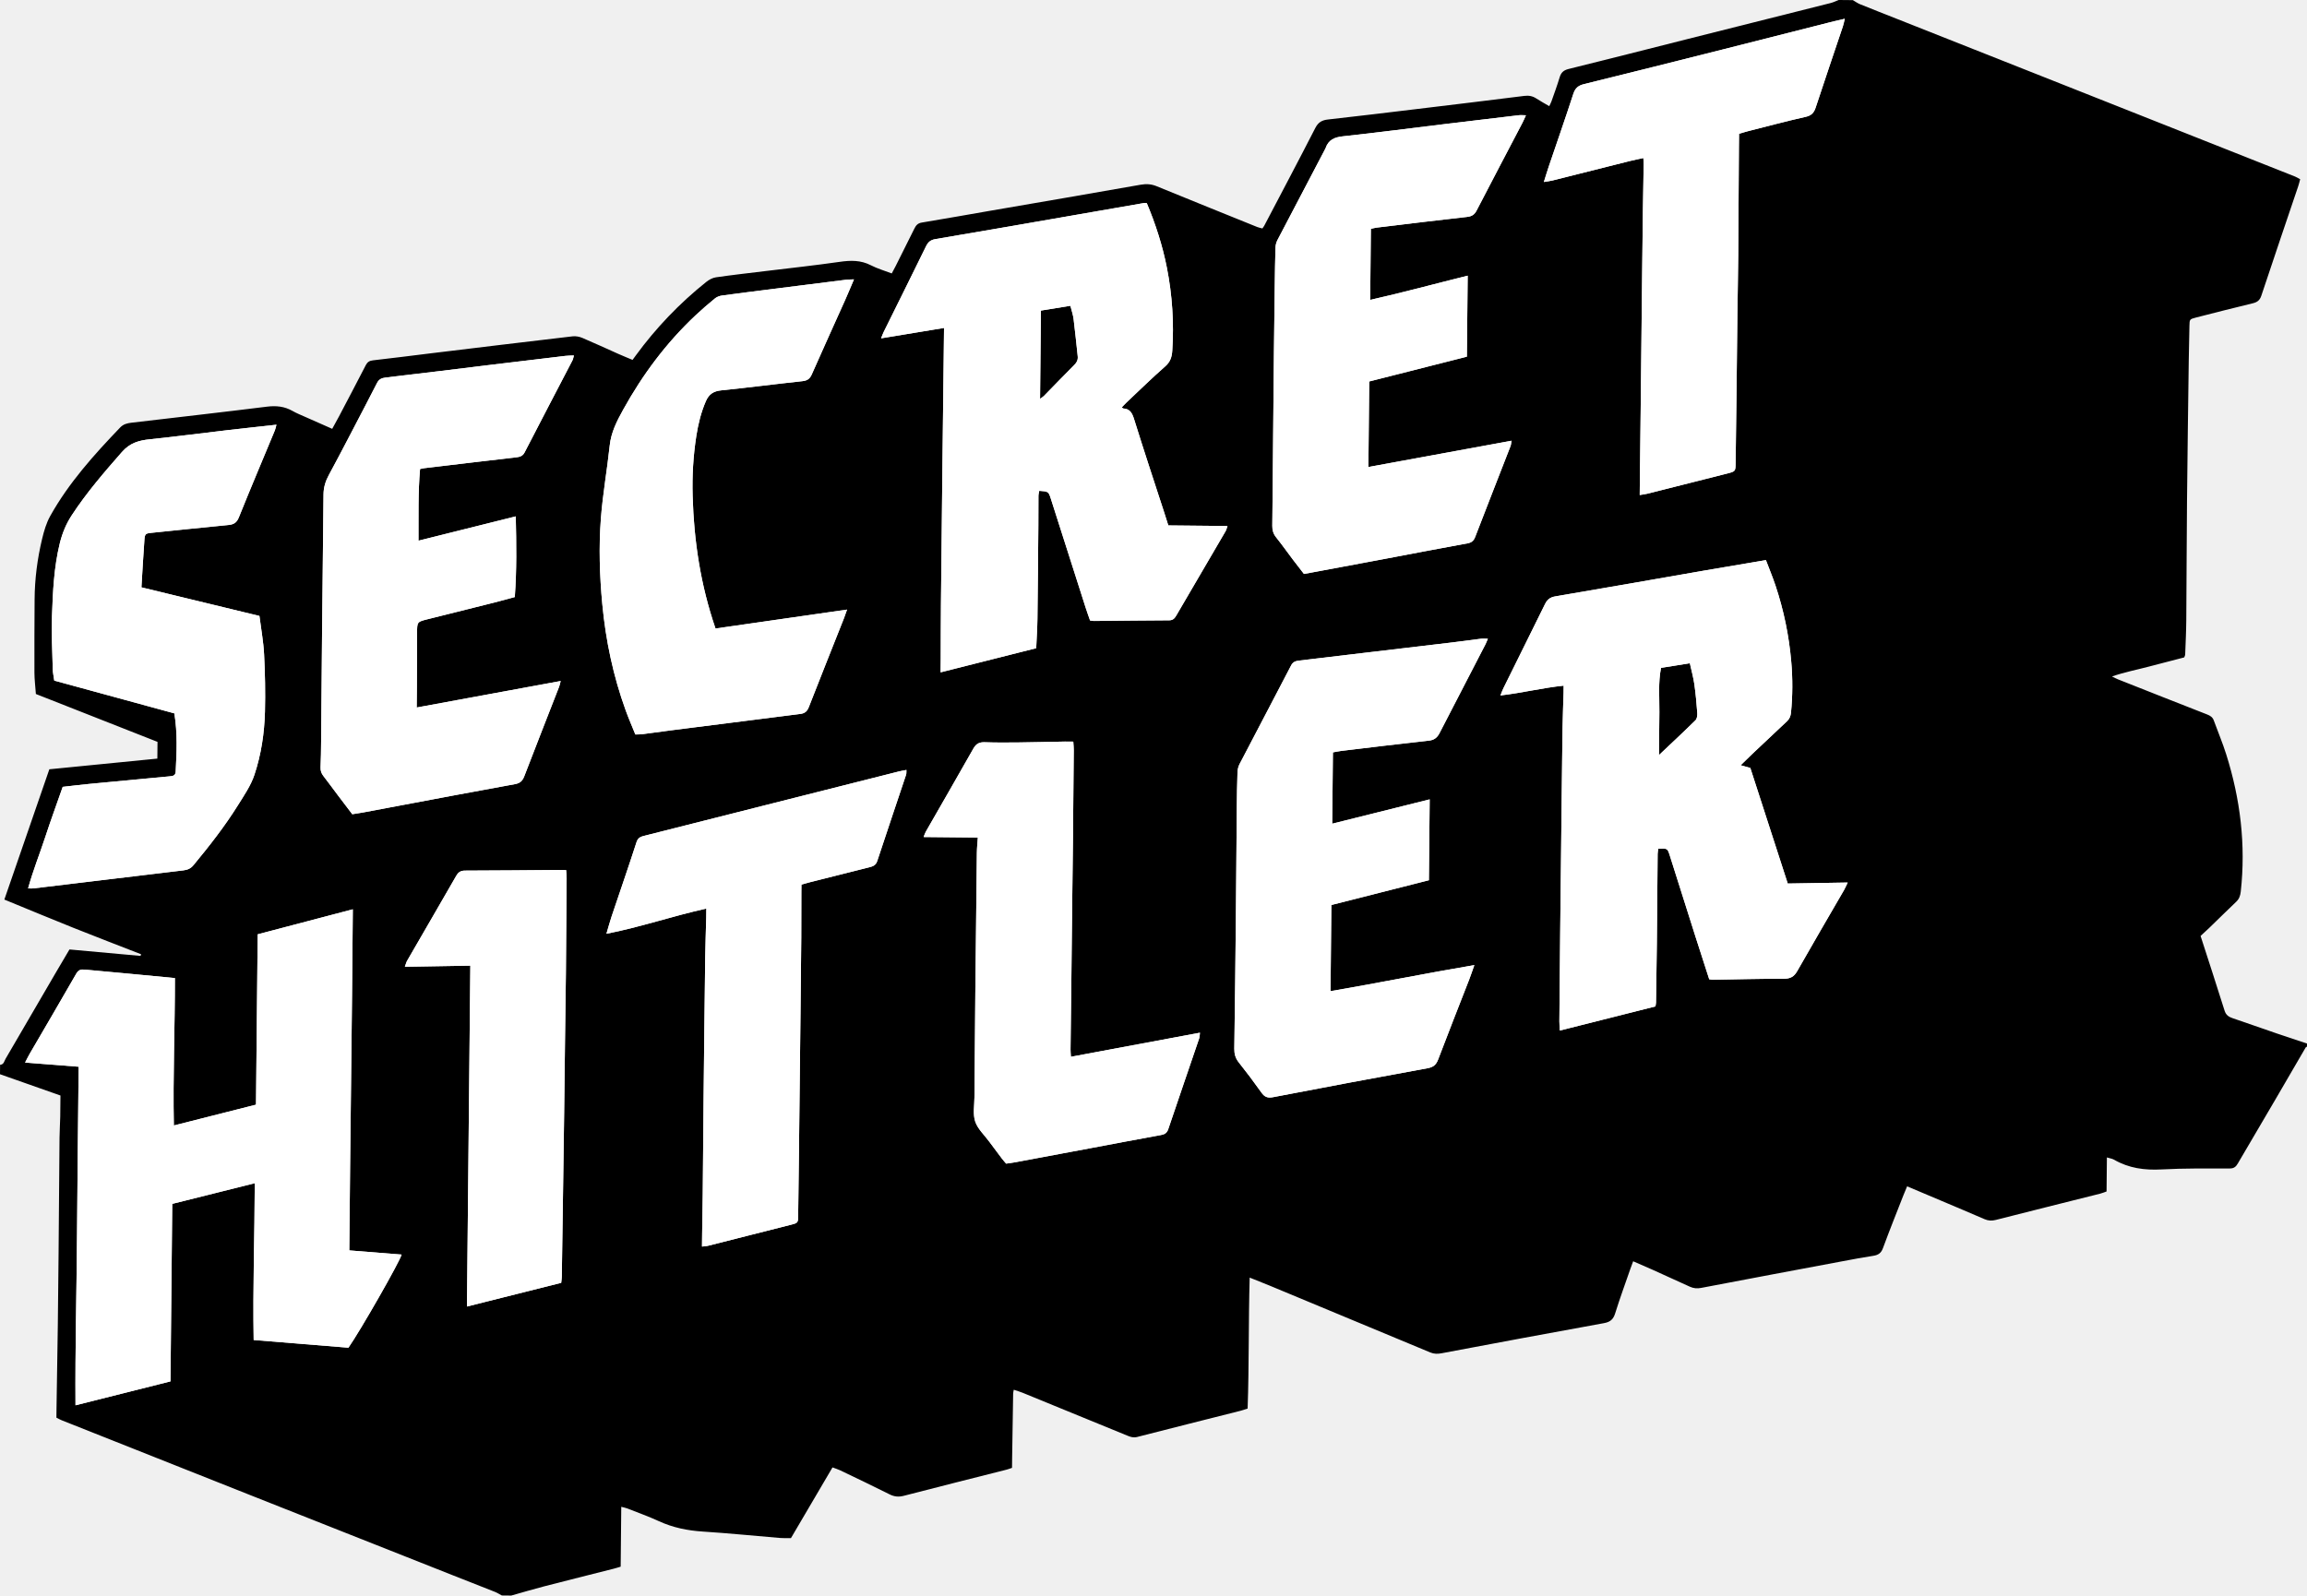
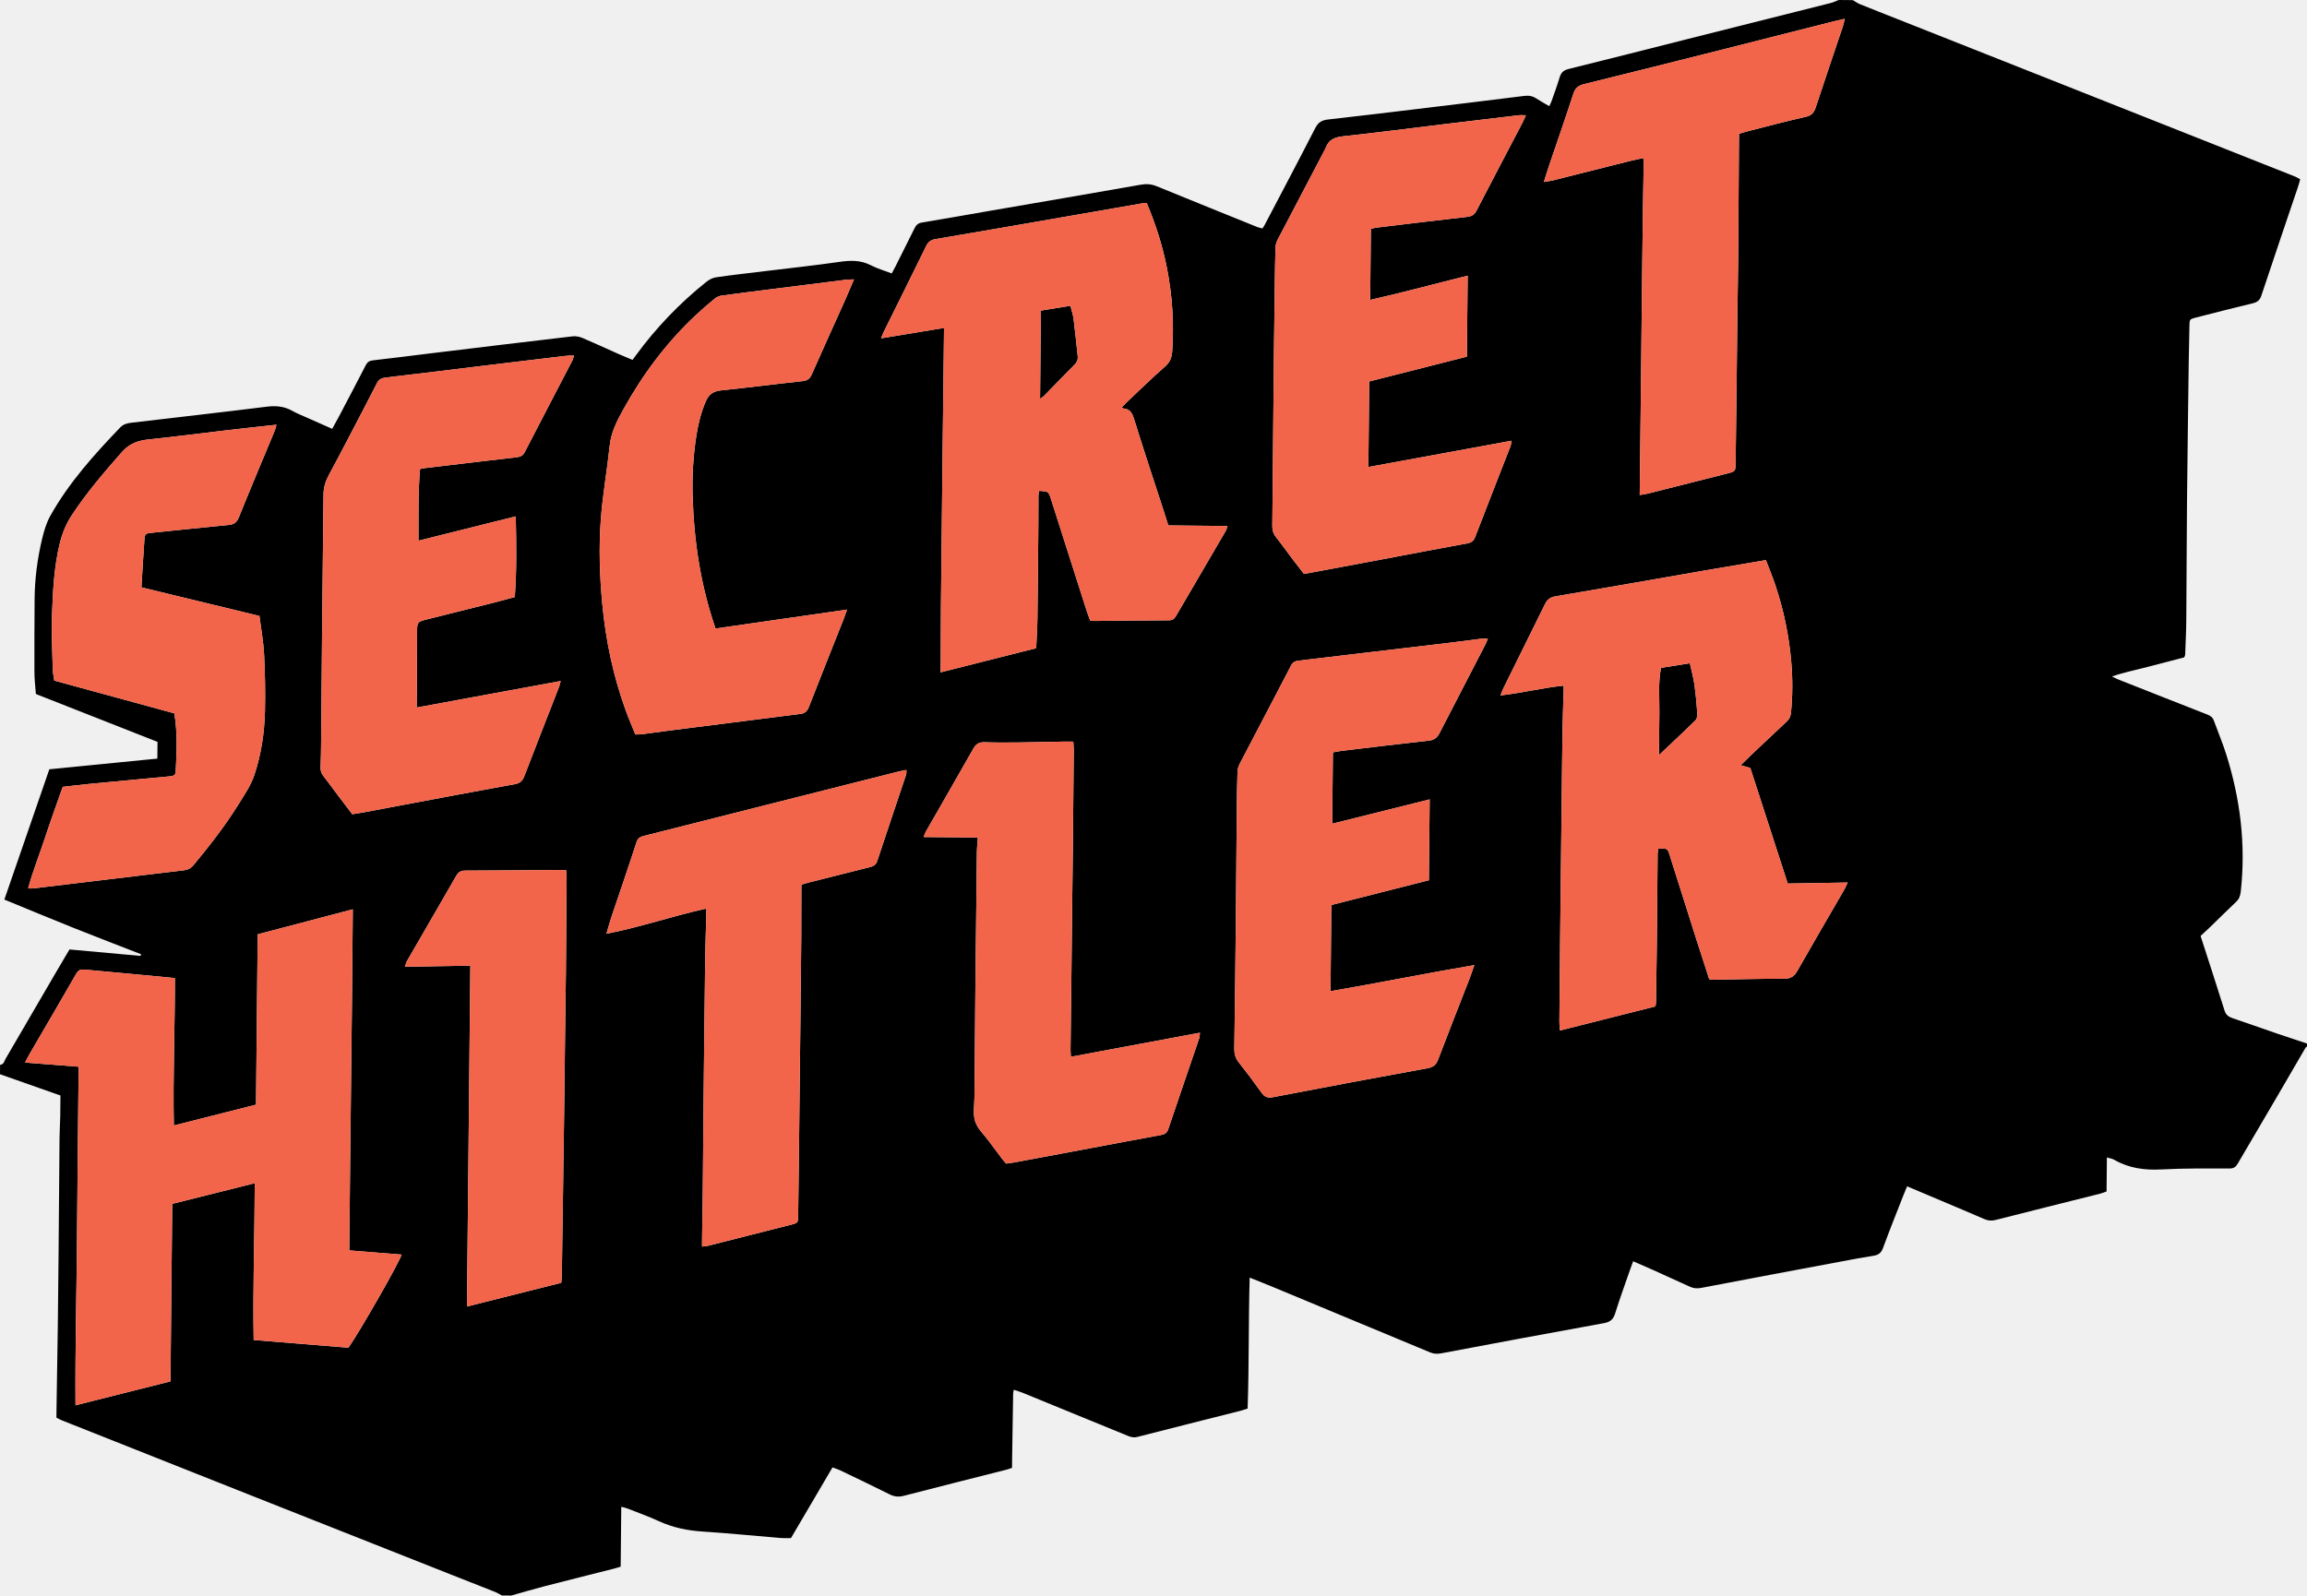
<svg xmlns="http://www.w3.org/2000/svg" id="Layer_1" viewBox="0 0 351.68 243.299">
  <g fill-rule="evenodd" clip-rule="evenodd">
    <g id="shadow">
      <path d="M0 163.801l.015-1.439c.579-.027.631-.568.835-.914 2.547-4.342 5.07-8.697 7.604-13.047.701-1.205 1.416-2.402 2.137-3.625 3.643.332 7.24.658 10.838.984.025-.084.051-.168.075-.254-3.438-1.34-6.884-2.658-10.31-4.029-3.479-1.391-6.935-2.834-10.531-4.309l6.858-19.865 16.465-1.629.025-2.551c-6.243-2.457-12.435-4.896-18.542-7.301-.086-1.206-.217-2.238-.221-3.271-.016-3.712.006-7.424.027-11.136.018-3.128.419-6.217 1.147-9.253.286-1.191.64-2.416 1.231-3.475 2.828-5.064 6.676-9.34 10.663-13.5.494-.516 1.075-.654 1.706-.729 6.893-.814 13.791-1.592 20.68-2.449 1.404-.175 2.666-.046 3.894.656.622.356 1.297.621 1.954.914 1.338.598 2.681 1.186 4.092 1.81.363-.663.697-1.249 1.01-1.845 1.375-2.617 2.754-5.233 4.107-7.861.248-.48.554-.677 1.104-.739 2.934-.326 5.86-.712 8.791-1.067 7.208-.873 14.416-1.748 21.627-2.591.485-.057 1.041.048 1.496.24 1.838.777 3.648 1.623 5.473 2.433.716.318 1.443.611 2.176.919l.496-.677a58.552 58.552 0 0 1 10.744-11.214c.416-.333.955-.627 1.472-.702 2.485-.359 4.982-.638 7.476-.942 3.802-.464 7.611-.87 11.401-1.417 1.661-.24 3.204-.272 4.743.524.98.507 2.063.815 3.18 1.244.232-.436.424-.777.599-1.127.949-1.895 1.898-3.789 2.839-5.687.238-.482.5-.837 1.117-.939 3.545-.584 7.081-1.221 10.621-1.832 7.592-1.31 15.187-2.6 22.772-3.943.872-.154 1.629-.101 2.438.231 5.102 2.09 10.215 4.152 15.326 6.217.248.101.519.146.791.22.12-.177.222-.3.294-.438 2.598-4.953 5.216-9.895 7.766-14.873.442-.864 1.004-1.197 1.923-1.3 4.599-.512 9.191-1.071 13.784-1.624 5.386-.648 10.771-1.298 16.154-1.975.678-.085 1.251.014 1.818.383.625.408 1.283.764 1.991 1.181.15-.326.265-.529.34-.746.422-1.207.869-2.407 1.235-3.631.216-.724.576-1.096 1.351-1.287 6.051-1.492 12.087-3.042 18.13-4.565 7.281-1.835 14.565-3.66 21.846-5.499.418-.106.812-.305 1.217-.461l2.16.021c.367.213.716.472 1.105.63 1.887.766 3.784 1.504 5.678 2.254l23.627 9.355c12.333 4.885 24.666 9.771 36.998 14.661.25.099.479.252.78.414-.105.38-.184.725-.296 1.058-1.879 5.565-3.777 11.124-5.625 16.7-.238.719-.64.994-1.322 1.159a611.039 611.039 0 0 0-8.604 2.159c-1.015.26-1.012.283-1.033 1.274-.037 1.757-.079 3.515-.103 5.273-.094 7.155-.198 14.31-.267 21.465-.058 6.035-.061 12.071-.11 18.106-.014 1.755-.103 3.51-.168 5.265-.006.148-.092.294-.143.448-1.846.479-3.663.945-5.476 1.425-1.77.469-3.578.81-5.545 1.482.479.231.686.347.903.434 4.533 1.792 9.064 3.589 13.605 5.36.48.187.834.41 1.015.908.628 1.729 1.346 3.427 1.898 5.178 2.154 6.82 3.004 13.785 2.215 20.927-.071.644-.248 1.125-.708 1.563-1.389 1.321-2.753 2.67-4.131 4.004-.424.408-.863.8-1.286 1.193 1.245 3.861 2.476 7.617 3.658 11.391.211.67.629.949 1.231 1.152 2.271.77 4.529 1.572 6.798 2.35 1.508.516 3.022 1.008 4.534 1.512l-.004.48c-.066.039-.16.061-.194.119-1.529 2.621-3.048 5.25-4.581 7.871-1.916 3.275-3.849 6.541-5.763 9.818-.279.479-.572.762-1.204.764-3.475.006-6.955-.043-10.423.146-2.586.141-4.991-.182-7.245-1.486-.281-.162-.634-.203-1.088-.342l-.051 5.189c-.377.131-.668.256-.971.332-5.307 1.336-10.618 2.654-15.92 4.008-.62.158-1.151.127-1.729-.125-2.162-.939-4.336-1.85-6.507-2.77-1.72-.729-3.44-1.453-5.277-2.23-.215.52-.402.947-.572 1.383-1.047 2.68-2.119 5.35-3.112 8.047-.276.752-.713 1.047-1.456 1.162-1.577.242-3.146.539-4.715.834-7.181 1.346-14.362 2.689-21.538 4.063-.627.121-1.171.07-1.732-.188a936.484 936.484 0 0 0-5.673-2.578c-.963-.434-1.936-.848-2.962-1.295-.178.479-.308.811-.424 1.145-.783 2.266-1.61 4.516-2.323 6.803-.288.926-.759 1.316-1.714 1.488a3511.684 3511.684 0 0 0-24.723 4.588c-.615.117-1.153.125-1.738-.119-8.182-3.416-16.369-6.818-24.558-10.219-.949-.395-1.908-.768-2.979-1.195-.193 6.764-.083 13.381-.314 19.966-.441.141-.74.254-1.049.332-5.266 1.334-10.535 2.652-15.796 4.004-.563.145-1.012-.008-1.494-.207-5.32-2.182-10.643-4.363-15.966-6.537-.425-.174-.869-.299-1.345-.459-.045.273-.09.428-.094.584-.055 3.275-.105 6.549-.155 9.822-.008.508-.011 1.016-.015 1.504-.368.123-.589.213-.818.271-5.227 1.326-10.457 2.635-15.676 3.99-.792.205-1.445.145-2.175-.223-2.497-1.258-5.024-2.457-7.544-3.666-.349-.168-.725-.277-1.154-.439-2.158 3.676-4.273 7.277-6.334 10.783-.659-.006-1.141.02-1.615-.021-3.935-.326-7.863-.727-11.803-.979-2.344-.15-4.568-.598-6.707-1.582-1.56-.717-3.182-1.297-4.779-1.928-.281-.111-.585-.164-.963-.266l-.09 9.127c-.375.111-.71.223-1.052.309-3.561.904-7.126 1.791-10.682 2.711-1.657.43-3.297.924-4.944 1.387-.48-.004-.961-.008-1.44-.014-.347-.184-.679-.4-1.04-.545-2.152-.857-4.311-1.695-6.465-2.547-10.138-4.012-20.275-8.023-30.411-12.039-9.729-3.855-19.454-7.719-29.179-11.584-.254-.1-.491-.242-.803-.398.004-.408.006-.803.012-1.199.067-4.275.143-8.548.201-12.826.049-3.676.085-7.354.117-11.031.051-5.875.09-11.752.145-17.629.011-1.076.084-2.152.108-3.23.024-1.033.023-2.068.034-3.207-3.135-1.103-6.176-2.175-9.217-3.246zm25.988 46.838l.269-27.07 12.581-3.15c-.02 8.055-.313 15.938-.168 23.908l14.443 1.176c1.752-2.48 7.889-13.213 8.104-14.203l-7.971-.635c.148-17.355.407-34.621.538-52.012l-14.502 3.815-.257 25.975c-4.173 1.059-8.257 2.094-12.523 3.174-.155-7.605.173-15.006.16-22.479-2.425-.23-4.763-.459-7.103-.676-2.225-.209-4.452-.398-6.676-.617-.572-.055-.938.063-1.257.621-2.345 4.092-4.735 8.156-7.107 12.232-.212.365-.396.748-.697 1.324l8.167.637c-.086 8.707-.19 17.26-.249 25.813-.06 8.535-.293 17.072-.231 25.812l14.479-3.645zm239.361-93.953c.646-.63 1.176-1.162 1.721-1.678 1.77-1.675 3.538-3.35 5.32-5.011.402-.375.575-.782.631-1.347.255-2.589.265-5.173.037-7.763a50.254 50.254 0 0 0-2.394-11.582c-.438-1.312-.972-2.592-1.466-3.899-3.179.539-6.208 1.042-9.233 1.567-7.627 1.325-15.249 2.679-22.883 3.966-.835.141-1.243.524-1.583 1.216-2.095 4.269-4.215 8.524-6.321 12.788-.151.306-.262.633-.452 1.1 3.307-.38 6.384-1.159 9.637-1.493-.005.475-.003.789-.013 1.103-.051 1.755-.123 3.51-.152 5.266-.055 3.273-.086 6.547-.123 9.82-.043 3.713-.082 7.427-.124 11.141-.038 3.433-.081 6.866-.116 10.3-.046 4.514-.087 9.027-.124 13.541-.004.422.04.844.069 1.418l14.58-3.68c.04-.279.079-.436.082-.592.046-2.996.098-5.992.129-8.99.047-4.554.076-9.109.12-13.664.003-.268.063-.533.095-.789 1.356-.08 1.405-.072 1.738.971 1.322 4.146 2.624 8.299 3.941 12.447.688 2.166 1.393 4.326 2.088 6.48.235.031.392.072.547.07 3.596-.057 7.191-.162 10.786-.148 1.01.002 1.588-.293 2.085-1.17 2.344-4.135 4.751-8.233 7.13-12.347.173-.299.304-.619.563-1.156l-9.14.152-5.705-17.629-1.47-.408zm-90.53-85.708c-.207-.019-.288-.042-.362-.03-4.207.73-8.414 1.466-12.621 2.196-6.412 1.113-12.822 2.235-19.239 3.314-.724.122-1.111.44-1.422 1.075-2.144 4.379-4.317 8.744-6.479 13.116-.12.244-.206.504-.381.939l9.594-1.583a31876.294 31876.294 0 0 1-.13 11.263c-.035 2.999-.074 5.997-.107 8.996-.08 7.317-.163 14.633-.233 21.95-.026 2.76-.021 5.52-.032 8.28-.003.625-.012 1.25-.02 2.025l14.574-3.682c.068-1.58.168-3.051.188-4.523.062-4.717.097-9.434.137-14.151.012-1.52 0-3.04.015-4.56.003-.257.083-.513.127-.761 1.397.102 1.408.099 1.771 1.231 1.765 5.516 3.522 11.035 5.287 16.552.216.675.461 1.341.685 1.99.256.034.412.073.568.071 3.835-.035 7.67-.086 11.505-.101.595-.002.839-.332 1.09-.762 2.498-4.28 5.005-8.555 7.501-12.836.127-.22.18-.485.285-.781l-9.021-.089c-.215-.677-.426-1.357-.646-2.035-1.529-4.711-3.094-9.411-4.562-14.141-.293-.944-.62-1.604-1.679-1.66-.055-.003-.105-.084-.203-.167.235-.247.441-.484.67-.699 1.977-1.863 3.916-3.767 5.956-5.558.777-.683 1.008-1.442 1.068-2.388.273-4.25.001-8.462-.82-12.638-.665-3.379-1.717-6.642-3.064-9.853zm51.992 66.421c-.419-.004-.729-.041-1.03-.004-1.464.178-2.925.389-4.389.565-4.517.541-9.034 1.07-13.552 1.604-3.289.389-6.579.774-9.867 1.174-.475.058-.877.194-1.146.712-2.612 5.036-5.264 10.051-7.881 15.084-.194.372-.288.832-.303 1.257-.063 1.798-.09 3.597-.105 5.395-.051 5.479-.082 10.958-.138 16.437-.067 6.757-.144 13.513-.241 20.271-.012.799.164 1.455.67 2.094a101.728 101.728 0 0 1 3.458 4.602c.48.684.939.875 1.789.711 7.841-1.512 15.689-2.98 23.544-4.414.854-.156 1.298-.504 1.605-1.314 1.543-4.072 3.15-8.121 4.729-12.18.255-.656.475-1.326.797-2.23-7.438 1.258-14.61 2.725-21.926 3.973l.13-13.137 14.865-3.776.122-12.332-14.86 3.711.108-10.876c.451-.079.874-.175 1.303-.227 4.438-.53 8.873-1.077 13.315-1.56.826-.09 1.28-.458 1.636-1.15 2.321-4.513 4.662-9.015 6.992-13.523.124-.242.216-.498.375-.867zm-163.29 10.485c.011-1.141.024-2.051.028-2.962.011-2.8.019-5.6.028-8.4.005-1.694.004-1.697 1.596-2.097 3.411-.854 6.824-1.702 10.232-2.561 1.033-.261 2.059-.551 3.07-.824.302-4.126.244-8.133.146-12.3l-14.828 3.705c.021-3.762-.078-7.331.24-10.924.268-.055.457-.109.648-.132 2.615-.314 5.23-.626 7.846-.934 2.02-.237 4.043-.458 6.063-.705.546-.067 1.059-.138 1.378-.758 2.413-4.689 4.864-9.36 7.296-14.041.101-.194.129-.425.224-.749-.495.023-.89.018-1.276.064-3.685.435-7.369.874-11.053 1.322-5.464.665-10.926 1.353-16.395 1.984-.642.074-1.025.295-1.3.843a233.559 233.559 0 0 1-1.759 3.41c-1.852 3.541-3.678 7.096-5.58 10.61-.512.947-.8 1.881-.809 2.953-.062 7.077-.152 14.154-.223 21.231-.056 5.479-.093 10.957-.144 16.437-.013 1.319-.024 2.639-.084 3.956-.023.518.126.921.435 1.318.758.98 1.486 1.981 2.232 2.971.719.952 1.443 1.9 2.169 2.855.587-.094 1.099-.166 1.606-.26 1.768-.328 3.533-.666 5.301-.996 5.966-1.119 11.928-2.256 17.9-3.334.792-.143 1.147-.509 1.419-1.215 1.747-4.551 3.534-9.086 5.302-13.628.092-.235.136-.489.24-.88l-21.948 4.041zm160.213-65.848c-5.053 1.252-9.911 2.582-14.863 3.693l.106-10.835c.342-.074.609-.156.884-.188 4.592-.554 9.184-1.123 13.781-1.631.73-.081 1.13-.347 1.462-.989 2.311-4.471 4.658-8.922 6.99-13.382.179-.343.324-.704.52-1.128-.453-.004-.771-.042-1.081-.006-3.722.438-7.443.882-11.164 1.333-5.225.635-10.443 1.319-15.676 1.885-1.292.139-2.188.547-2.619 1.794a.828.828 0 0 1-.05.109c-2.432 4.632-4.867 9.262-7.283 13.902-.177.339-.291.75-.303 1.131-.063 1.917-.086 3.834-.112 5.752-.047 3.396-.091 6.793-.127 10.19-.046 4.315-.085 8.631-.123 12.947-.041 4.515-.069 9.029-.127 13.543-.009.674.146 1.225.572 1.761.896 1.125 1.729 2.3 2.596 3.448.549.727 1.111 1.442 1.659 2.15.682-.125 1.268-.231 1.854-.34 3.454-.644 6.908-1.285 10.36-1.935 4.236-.797 8.468-1.618 12.708-2.388.638-.116.954-.389 1.182-.979 1.779-4.621 3.59-9.229 5.384-13.844.078-.202.088-.431.163-.826l-21.83 4.009.13-13.045 14.885-3.78.122-12.351zM42.143 64.763c-2.526.279-4.862.524-7.194.797-4.041.473-8.076 1.003-12.123 1.425-1.668.173-3.022.549-4.242 1.941-2.715 3.101-5.401 6.204-7.658 9.663-.861 1.32-1.438 2.729-1.814 4.266-.891 3.637-1.055 7.348-1.188 11.053-.098 2.711.054 5.432.119 8.147.014.551.143 1.098.228 1.723l18.306 5c.498 3.042.357 5.947.205 8.855-.035.678-.461.703-.98.751-4.092.372-8.181.762-12.27 1.157-1.305.127-2.605.289-3.972.442-.907 2.595-1.841 5.144-2.687 7.722-.836 2.551-1.849 5.049-2.59 7.76.372.003.567.026.757.004 7.645-.92 15.288-1.85 22.935-2.756.637-.074 1.107-.289 1.522-.792 2.421-2.93 4.767-5.917 6.778-9.144.928-1.488 1.958-2.982 2.505-4.621 1.038-3.108 1.525-6.373 1.61-9.654.074-2.91.016-5.829-.133-8.736-.1-1.942-.461-3.872-.711-5.846l-17.987-4.361c.155-2.534.282-4.921.459-7.306.062-.835.204-.917 1.034-1.003 3.927-.403 7.853-.816 11.781-1.198.785-.077 1.248-.34 1.573-1.149 1.789-4.446 3.66-8.859 5.497-13.287.091-.215.13-.451.24-.853zm66.931 31.075c-2.293-6.672-3.287-13.362-3.486-20.18-.09-3.074.084-6.145.561-9.188.284-1.815.716-3.592 1.456-5.297.471-1.085 1.18-1.531 2.347-1.651 4.125-.421 8.238-.958 12.361-1.401.729-.079 1.129-.336 1.428-1.013 1.674-3.8 3.397-7.578 5.096-11.367.447-1 .863-2.014 1.345-3.142-.532.024-.887.017-1.235.061-3.641.454-7.279.916-10.918 1.377-2.649.336-5.3.663-7.945 1.024-.375.051-.79.196-1.078.431a56.034 56.034 0 0 0-2.979 2.594c-4.463 4.196-8.078 9.046-11.037 14.398-.949 1.715-1.83 3.425-2.043 5.443-.395 3.725-1.064 7.425-1.348 11.156-.328 4.34-.193 8.694.217 13.04.525 5.556 1.667 10.964 3.57 16.207.447 1.232.973 2.436 1.468 3.666.409-.016.726-.002 1.036-.043 1.463-.188 2.922-.399 4.385-.586 6.568-.84 13.137-1.68 19.709-2.501.666-.083 1.046-.358 1.301-1.011 1.77-4.538 3.58-9.061 5.374-13.59.144-.362.265-.734.47-1.311l-20.055 2.884zm-2.061 94.243c.438-.055.672-.059.895-.115a3393.09 3393.09 0 0 0 12.652-3.211c1.105-.281 1.097-.301 1.111-1.447.037-3.113.083-6.227.119-9.34.047-3.914.085-7.826.129-11.738.035-3.193.074-6.389.108-9.582.042-3.914.087-7.83.118-11.744.018-2.279.009-4.558.014-6.837.001-.391.008-.782.012-1.178.461-.131.801-.238 1.146-.325 3.059-.774 6.117-1.548 9.178-2.313.556-.139 1.013-.295 1.228-.948 1.448-4.398 2.938-8.783 4.402-13.175.066-.199.033-.431.053-.724-.453.089-.804.141-1.145.228-6.387 1.61-12.773 3.226-19.158 4.84l-19.516 4.939c-.574.146-1.083.242-1.324.987-1.227 3.801-2.539 7.574-3.809 11.362-.273.817-.494 1.653-.782 2.623 5.185-1.007 10.039-2.697 15.229-3.84-.005.555-.004.94-.014 1.325-.053 2.035-.126 4.068-.158 6.103-.056 3.592-.088 7.186-.129 10.777-.039 3.514-.082 7.027-.115 10.541-.047 4.912-.082 9.826-.131 14.74-.021 2.076-.063 4.15-.095 6.227-.008.553-.011 1.106-.018 1.825zM249.96 75.482c.521-.089.876-.125 1.219-.211 4.029-1.014 8.058-2.033 12.084-3.057 1.311-.333 1.302-.342 1.317-1.68.041-3.477.093-6.953.134-10.43.048-4.036.084-8.072.134-12.107.037-3.035.104-6.07.13-9.105.045-5.434.067-10.868.101-16.302.004-.712.014-1.425.021-2.187.479-.142.893-.28 1.313-.386 2.942-.747 5.877-1.534 8.838-2.199.875-.197 1.265-.605 1.527-1.405 1.361-4.137 2.768-8.259 4.152-12.388.108-.323.167-.663.291-1.162-.646.148-1.142.252-1.632.377-5.576 1.413-11.15 2.837-16.729 4.243a3930.594 3930.594 0 0 1-21.392 5.345c-.873.215-1.341.601-1.626 1.476-1.211 3.722-2.503 7.417-3.76 11.124-.238.704-.449 1.417-.735 2.321.563-.095.947-.134 1.317-.227 3.913-.981 7.824-1.973 11.738-2.955.676-.169 1.362-.302 2.113-.467.021.42.051.695.046.97-.034 2.236-.081 4.471-.112 6.707-.041 2.877-.074 5.754-.106 8.631-.08 7.315-.156 14.631-.236 21.946-.036 3.278-.077 6.556-.115 9.834l-.032 3.294zm-86.711 85.661c-.026-.494-.062-.813-.058-1.129.039-3.475.086-6.949.125-10.424.045-3.873.083-7.746.127-11.621.037-3.233.084-6.467.117-9.701.047-4.634.087-9.268.123-13.902.004-.387-.041-.773-.072-1.279-.488-.004-.879-.018-1.27-.011-2.314.043-4.629.106-6.943.132-1.76.02-3.521.033-5.278-.029-.818-.029-1.317.223-1.728.947-2.398 4.241-4.839 8.459-7.26 12.689-.127.222-.199.475-.338.815l8.266.082c-.051.776-.137 1.552-.146 2.329-.053 3.754-.082 7.508-.123 11.262-.036 3.396-.081 6.792-.113 10.189-.049 5.277-.096 10.553-.133 15.83-.01 1.238-.255 2.568.115 3.689.369 1.117 1.37 2.029 2.104 3.025.639.869 1.287 1.732 1.938 2.59.213.281.452.543.673.807.492-.072.928-.123 1.359-.203 3.846-.717 7.69-1.438 11.536-2.158 3.57-.67 7.138-1.352 10.712-2 .572-.104.913-.314 1.109-.898 1.556-4.619 3.145-9.227 4.713-13.84.079-.234.07-.5.117-.865-6.597 1.233-13.059 2.44-19.672 3.674zM85.55 195.61c.039-.383.087-.656.091-.93A12470.724 12470.724 0 0 0 86 169.632c.049-3.754.087-7.508.135-11.264.041-3.313.098-6.627.131-9.939.047-4.832.079-9.664.111-14.496.002-.389-.045-.777-.076-1.264-.456-.005-.81-.014-1.163-.012-4.753.036-9.506.086-14.259.096-.652.002-1.012.244-1.326.789-2.485 4.327-4.996 8.64-7.492 12.96-.129.225-.188.492-.344.912l9.982-.168-.516 51.977c4.873-1.224 9.617-2.418 14.367-3.613z" />
      <path d="M253.204 101.84l4.396-.707c.245 1.117.535 2.146.686 3.194.209 1.458.339 2.927.447 4.396.026.365-.038.872-.271 1.101-1.816 1.79-3.685 3.527-5.571 5.313.021-2.154.045-4.354.064-6.555.019-2.224-.196-4.457.249-6.742zM158.679 47.358l4.493-.729c.181.726.404 1.361.487 2.014.24 1.893.422 3.792.631 5.689.063.564-.172.966-.567 1.362-1.551 1.55-3.069 3.132-4.604 4.697-.125.128-.291.217-.572.421l.132-13.454z" />
    </g>
-     <g id="letters" fill="#fff">
+     <g id="letters" fill="#F2654B">
      <path d="M25.988 210.639l-14.479 3.644c-.062-8.74.172-17.277.231-25.812.059-8.553.163-17.105.249-25.813l-8.167-.637c.302-.576.485-.959.697-1.324 2.372-4.076 4.763-8.141 7.107-12.232.319-.559.685-.676 1.257-.621 2.224.219 4.451.408 6.676.617 2.34.217 4.678.445 7.103.676.013 7.473-.315 14.873-.16 22.479 4.267-1.08 8.351-2.115 12.523-3.174l.257-25.975 14.502-3.815c-.131 17.391-.39 34.657-.538 52.012l7.971.635c-.216.99-6.353 11.723-8.104 14.203l-14.443-1.176c-.145-7.971.148-15.854.168-23.908l-12.581 3.15-.269 27.071zM265.349 116.686l1.471.409 5.705 17.629c3-.051 5.966-.1 9.14-.152-.26.537-.391.857-.563 1.156-2.379 4.114-4.786 8.212-7.13 12.347-.497.877-1.075 1.172-2.085 1.17-3.595-.014-7.19.092-10.786.148-.155.002-.312-.039-.547-.07-.695-2.154-1.4-4.314-2.088-6.48-1.317-4.148-2.619-8.3-3.941-12.447-.333-1.043-.382-1.051-1.738-.971-.031.256-.092.521-.095.789-.044 4.555-.073 9.109-.12 13.664-.031 2.998-.083 5.994-.129 8.99-.003.156-.042.313-.082.592l-14.58 3.68c-.029-.574-.073-.996-.069-1.418.037-4.514.078-9.027.124-13.541.035-3.434.078-6.868.116-10.3.042-3.714.081-7.428.124-11.141.037-3.273.068-6.547.123-9.82.029-1.756.102-3.511.152-5.266.01-.314.008-.628.013-1.103-3.253.334-6.33 1.113-9.637 1.493.19-.467.301-.794.452-1.1 2.106-4.263 4.227-8.519 6.321-12.788.34-.692.748-1.075 1.583-1.216 7.634-1.287 15.256-2.641 22.883-3.966 3.025-.525 6.055-1.028 9.233-1.567.494 1.307 1.027 2.587 1.466 3.899a50.254 50.254 0 0 1 2.394 11.582c.228 2.59.218 5.174-.037 7.763-.056.564-.229.972-.631 1.347-1.782 1.661-3.551 3.336-5.32 5.011-.546.514-1.076 1.047-1.722 1.677zm-12.145-14.846c-.444 2.285-.229 4.518-.248 6.743-.02 2.2-.043 4.4-.064 6.555 1.887-1.786 3.755-3.523 5.571-5.313.232-.229.297-.735.271-1.101-.108-1.469-.238-2.938-.447-4.396-.15-1.048-.44-2.077-.686-3.194l-4.397.706zM174.819 30.978c1.347 3.211 2.399 6.474 3.063 9.854a48.92 48.92 0 0 1 .82 12.638c-.061.946-.291 1.705-1.068 2.388-2.04 1.791-3.979 3.695-5.956 5.558-.229.215-.435.453-.67.699.098.083.148.165.203.167 1.059.056 1.386.716 1.679 1.66 1.468 4.73 3.032 9.43 4.562 14.141.22.677.431 1.357.646 2.035l9.021.089c-.105.296-.158.561-.285.781-2.496 4.281-5.003 8.556-7.501 12.836-.251.43-.495.76-1.09.762-3.835.015-7.67.065-11.505.101-.156.001-.313-.038-.568-.071-.224-.648-.469-1.314-.685-1.99-1.765-5.517-3.522-11.036-5.287-16.552-.362-1.132-.373-1.129-1.771-1.231-.044.248-.124.504-.127.761-.015 1.52-.003 3.04-.015 4.56-.04 4.717-.075 9.435-.137 14.151-.02 1.472-.119 2.943-.188 4.523l-14.574 3.682c.008-.775.017-1.4.02-2.025.011-2.76.006-5.52.032-8.28.07-7.317.153-14.633.233-21.95.033-2.999.072-5.998.107-8.996l.115-9.835c.006-.428.01-.856.015-1.428l-9.594 1.583c.175-.435.261-.696.381-.939 2.161-4.372 4.335-8.736 6.479-13.116.311-.634.698-.953 1.422-1.075 6.417-1.08 12.827-2.202 19.239-3.314 4.207-.73 8.414-1.466 12.621-2.196.075-.013.156.01.363.029zm-16.14 16.38l-.133 13.454c.281-.204.447-.292.572-.421 1.535-1.564 3.054-3.147 4.604-4.697.396-.396.63-.798.567-1.362-.209-1.896-.391-3.796-.631-5.689-.083-.653-.307-1.288-.487-2.014l-4.492.729zM226.811 97.399c-.159.369-.251.625-.375.864-2.33 4.508-4.671 9.011-6.992 13.523-.355.692-.81 1.061-1.636 1.15-4.442.482-8.878 1.029-13.315 1.56-.429.052-.852.147-1.303.227l-.108 10.876 14.86-3.711-.122 12.332-14.865 3.776-.13 13.137c7.315-1.248 14.487-2.715 21.926-3.973-.322.904-.542 1.574-.797 2.23-1.578 4.059-3.186 8.107-4.729 12.18-.308.811-.751 1.158-1.605 1.314a2419.294 2419.294 0 0 0-23.544 4.414c-.85.164-1.309-.027-1.789-.711a102.293 102.293 0 0 0-3.458-4.602c-.506-.639-.682-1.295-.67-2.094.098-6.758.174-13.514.241-20.271.056-5.479.087-10.958.138-16.437.016-1.798.043-3.597.105-5.395.015-.425.108-.885.303-1.257 2.617-5.033 5.269-10.049 7.881-15.084.27-.518.672-.654 1.146-.712 3.288-.4 6.578-.785 9.867-1.174 4.518-.534 9.035-1.064 13.552-1.604 1.464-.176 2.925-.387 4.389-.565.301-.034.611.003 1.03.007zM63.521 107.884l21.951-4.042c-.104.391-.148.645-.24.88-1.768 4.542-3.555 9.078-5.302 13.628-.271.706-.627 1.072-1.419 1.215-5.973 1.078-11.935 2.215-17.9 3.334-1.768.33-3.533.668-5.301.996-.508.094-1.02.166-1.606.26-.726-.955-1.45-1.903-2.169-2.855-.746-.989-1.475-1.99-2.232-2.971-.309-.397-.458-.801-.435-1.318.06-1.317.071-2.637.084-3.956.051-5.479.088-10.958.144-16.437.07-7.077.161-14.154.223-21.231.009-1.071.297-2.005.809-2.953 1.902-3.514 3.729-7.069 5.58-10.61a228.572 228.572 0 0 0 1.759-3.41c.274-.548.658-.769 1.3-.843 5.469-.631 10.931-1.32 16.395-1.984 3.684-.448 7.368-.887 11.053-1.322.387-.046.781-.041 1.276-.064-.095.323-.123.555-.224.749-2.432 4.681-4.883 9.352-7.296 14.041-.319.62-.832.691-1.378.758-2.02.247-4.043.468-6.063.705-2.615.308-5.23.62-7.846.934-.191.023-.381.077-.648.132-.318 3.593-.219 7.162-.24 10.924l14.828-3.705c.098 4.167.155 8.174-.146 12.3-1.012.272-2.037.563-3.07.824-3.408.859-6.821 1.707-10.232 2.561-1.592.399-1.591.402-1.596 2.097l-.028 8.4c-.007.912-.02 1.822-.031 2.963zM223.734 42.036l-.123 12.352-14.885 3.78-.13 13.045 21.83-4.009c-.075.396-.085.625-.163.826-1.794 4.615-3.604 9.224-5.384 13.844-.228.59-.544.863-1.182.979-4.24.77-8.472 1.59-12.708 2.388-3.452.65-6.906 1.291-10.36 1.935-.586.109-1.172.215-1.854.34-.548-.708-1.11-1.424-1.659-2.15-.867-1.148-1.7-2.323-2.596-3.448-.427-.536-.581-1.087-.572-1.761.058-4.514.086-9.029.127-13.543.038-4.315.077-8.631.123-12.947.036-3.396.08-6.793.127-10.19.026-1.917.05-3.835.112-5.752.012-.381.126-.792.303-1.131 2.416-4.64 4.852-9.27 7.283-13.902a.892.892 0 0 0 .05-.109c.431-1.248 1.327-1.655 2.619-1.794 5.232-.566 10.451-1.25 15.676-1.885 3.721-.452 7.442-.896 11.164-1.333.31-.036.628.001 1.081.006-.195.425-.341.785-.52 1.128-2.332 4.46-4.68 8.911-6.99 13.382-.332.642-.731.908-1.462.989-4.598.508-9.189 1.077-13.781 1.631-.274.033-.542.114-.884.188l-.106 10.835c4.953-1.113 9.811-2.442 14.864-3.694zM42.143 64.763c-.11.401-.149.638-.239.853-1.837 4.427-3.708 8.84-5.497 13.287-.325.809-.788 1.072-1.573 1.149-3.929.382-7.854.794-11.781 1.198-.83.085-.973.168-1.034 1.003-.177 2.385-.304 4.772-.459 7.306l17.987 4.361c.25 1.974.611 3.903.711 5.846.148 2.907.207 5.826.133 8.736-.085 3.281-.572 6.546-1.61 9.654-.547 1.639-1.577 3.133-2.505 4.621-2.012 3.227-4.357 6.214-6.778 9.144-.415.503-.886.718-1.522.792-7.646.906-15.29 1.836-22.935 2.756-.189.022-.385-.001-.757-.004.741-2.711 1.754-5.209 2.59-7.76.846-2.578 1.779-5.127 2.687-7.722 1.366-.153 2.667-.315 3.972-.442 4.089-.396 8.178-.785 12.27-1.157.52-.048.945-.073.98-.751.152-2.908.293-5.813-.205-8.855l-18.306-5c-.085-.625-.214-1.172-.228-1.723-.065-2.715-.217-5.436-.119-8.147.133-3.705.297-7.416 1.188-11.053.377-1.537.953-2.945 1.814-4.266 2.257-3.459 4.943-6.562 7.658-9.663 1.22-1.392 2.574-1.768 4.242-1.941 4.047-.421 8.082-.952 12.123-1.425 2.331-.272 4.667-.518 7.193-.797zM109.074 95.838l20.053-2.884c-.205.576-.326.948-.47 1.311-1.794 4.529-3.604 9.052-5.374 13.59-.255.652-.635.928-1.301 1.011-6.572.821-13.141 1.661-19.709 2.501-1.463.187-2.922.398-4.385.586-.311.041-.627.027-1.036.043-.495-1.23-1.021-2.434-1.468-3.666-1.903-5.243-3.045-10.651-3.57-16.207-.41-4.346-.545-8.7-.217-13.04.283-3.731.953-7.431 1.348-11.156.213-2.018 1.094-3.728 2.043-5.443 2.959-5.352 6.574-10.202 11.037-14.398a56.034 56.034 0 0 1 2.979-2.594c.288-.235.703-.38 1.078-.431 2.646-.361 5.296-.688 7.945-1.024 3.639-.461 7.277-.923 10.918-1.377.349-.043.703-.036 1.235-.061-.481 1.128-.897 2.143-1.345 3.142-1.698 3.79-3.422 7.567-5.096 11.367-.299.677-.699.935-1.428 1.013-4.123.444-8.236.98-12.361 1.401-1.167.12-1.876.565-2.347 1.651-.74 1.705-1.172 3.482-1.456 5.297a49.924 49.924 0 0 0-.561 9.188c.201 6.818 1.195 13.508 3.488 20.18zM107.013 190.081c.007-.719.01-1.271.019-1.826.031-2.076.074-4.15.095-6.227.049-4.914.084-9.828.131-14.74.033-3.514.076-7.027.115-10.541.041-3.592.073-7.186.129-10.777.032-2.035.105-4.068.158-6.103.01-.385.009-.771.014-1.325-5.19 1.144-10.045 2.833-15.229 3.84.288-.969.509-1.805.782-2.623 1.27-3.788 2.582-7.562 3.809-11.362.241-.745.75-.842 1.324-.987l19.516-4.939c6.385-1.614 12.771-3.229 19.158-4.84.341-.087.691-.139 1.145-.228-.02.293.014.524-.053.724-1.465 4.392-2.954 8.776-4.402 13.175-.215.653-.672.81-1.228.948-3.061.766-6.119 1.539-9.178 2.313-.345.087-.685.194-1.146.325-.004.396-.011.787-.012 1.178-.005 2.279.004 4.559-.014 6.837-.031 3.914-.076 7.83-.118 11.744-.034 3.193-.073 6.389-.108 9.582-.044 3.912-.082 7.824-.129 11.738-.036 3.113-.082 6.227-.119 9.34-.015 1.146-.006 1.166-1.111 1.447a3717.64 3717.64 0 0 1-12.652 3.211c-.224.057-.458.061-.896.116zM249.96 75.482l.032-3.296c.038-3.278.079-6.556.115-9.834.08-7.315.156-14.631.236-21.946.032-2.877.065-5.754.106-8.631.031-2.235.078-4.471.112-6.707.005-.274-.024-.549-.046-.97-.751.165-1.438.298-2.113.467-3.914.981-7.825 1.974-11.738 2.955-.37.093-.754.131-1.317.227.286-.904.497-1.617.735-2.321 1.257-3.707 2.549-7.402 3.76-11.124.285-.875.753-1.261 1.626-1.476a3840.233 3840.233 0 0 0 21.392-5.345c5.578-1.405 11.152-2.83 16.729-4.243.49-.125.985-.229 1.632-.377-.124.5-.183.839-.291 1.162-1.385 4.129-2.791 8.251-4.152 12.388-.263.8-.652 1.208-1.527 1.405-2.961.666-5.896 1.453-8.838 2.199-.42.106-.833.244-1.313.386-.008.762-.018 1.475-.021 2.187-.033 5.434-.056 10.868-.101 16.302-.025 3.036-.093 6.07-.13 9.105-.05 4.036-.086 8.072-.134 12.107-.041 3.477-.093 6.953-.134 10.43-.016 1.338-.007 1.346-1.317 1.68a5474.057 5474.057 0 0 1-12.084 3.057c-.343.088-.697.124-1.219.213zM163.249 161.143l19.673-3.674c-.047.365-.038.631-.117.865-1.568 4.613-3.157 9.221-4.713 13.84-.196.584-.537.795-1.109.898-3.574.648-7.142 1.33-10.712 2-3.846.721-7.69 1.441-11.536 2.158-.432.08-.867.131-1.359.203-.221-.264-.46-.525-.673-.807-.651-.857-1.3-1.721-1.938-2.59-.733-.996-1.734-1.908-2.104-3.025-.37-1.121-.125-2.451-.115-3.689.037-5.277.084-10.553.133-15.83.032-3.396.077-6.793.113-10.189.041-3.754.07-7.508.123-11.262.01-.777.096-1.553.146-2.329l-8.266-.082c.139-.341.211-.594.338-.815 2.421-4.23 4.861-8.448 7.26-12.689.41-.725.909-.977 1.728-.947 1.758.063 3.519.049 5.278.029 2.314-.025 4.629-.089 6.943-.132.391-.007.781.007 1.27.011.031.506.076.893.072 1.279-.036 4.635-.076 9.269-.123 13.902-.033 3.234-.08 6.468-.117 9.701-.044 3.875-.082 7.748-.127 11.621-.039 3.475-.086 6.949-.125 10.424-.005.317.03.635.057 1.129zM85.55 195.61c-4.75 1.195-9.494 2.389-14.367 3.613l.516-51.977-9.982.168c.156-.42.215-.688.344-.912 2.496-4.32 5.007-8.633 7.492-12.96.314-.545.674-.787 1.326-.789 4.753-.01 9.506-.06 14.259-.096.354-.002.707.007 1.163.012.031.486.078.875.076 1.264-.032 4.832-.064 9.664-.111 14.496-.033 3.313-.09 6.627-.131 9.939-.048 3.756-.086 7.51-.135 11.264-.042 3.357-.09 6.713-.139 10.068-.07 4.994-.143 9.986-.22 14.98-.004.274-.052.547-.091.93z" />
    </g>
  </g>
</svg>
